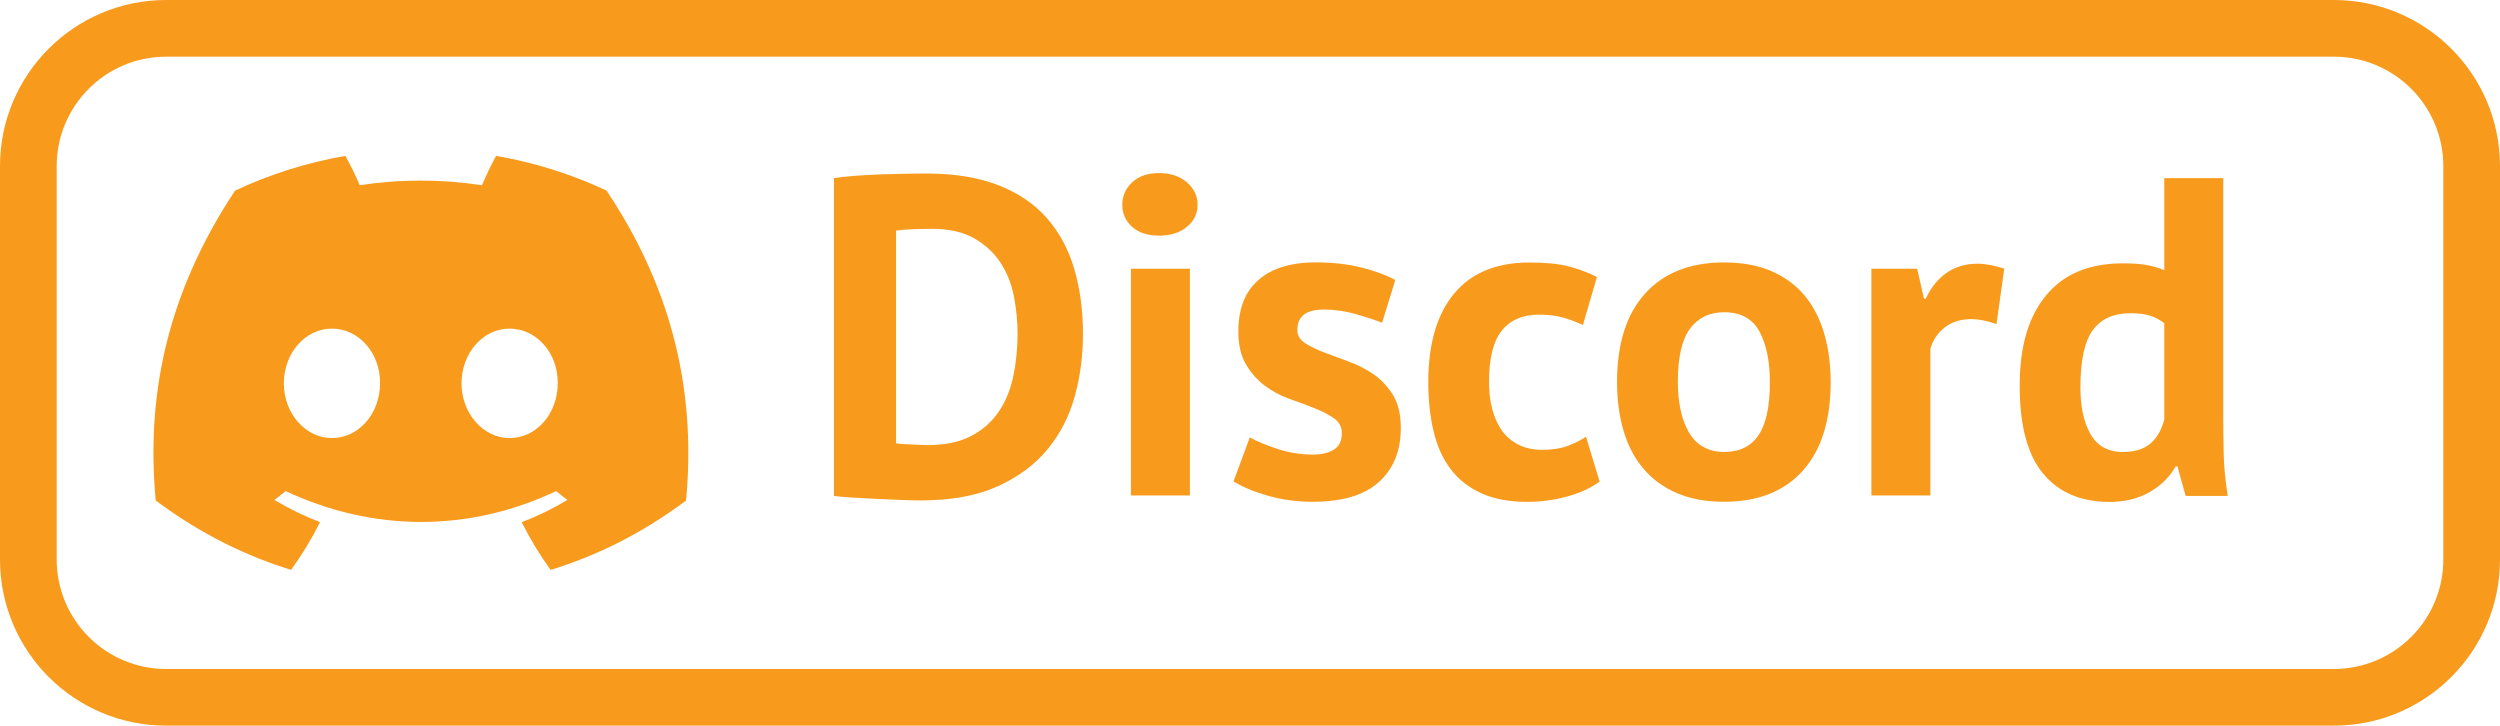
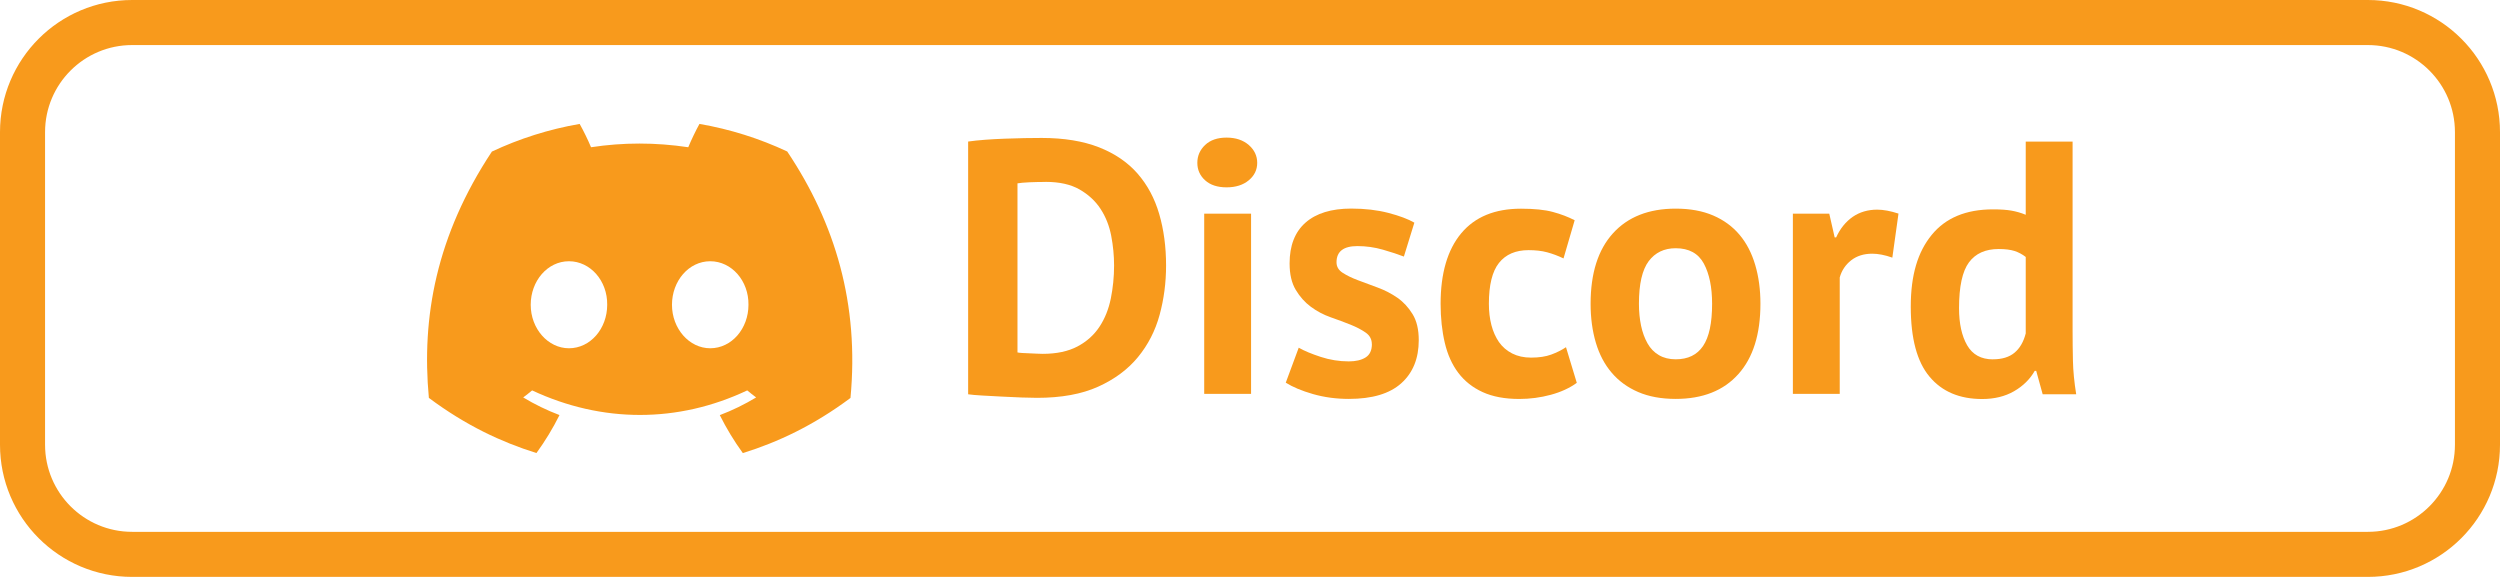
- <svg xmlns="http://www.w3.org/2000/svg" id="Layer_2" data-name="Layer 2" height="52" viewBox="0 0 352.85 102.42">
+ <svg xmlns="http://www.w3.org/2000/svg" id="Layer_2" height="52" data-name="Layer 2" viewBox="0 0 443.84 102.42">
  <defs>
    <style>
      .cls-1 {
        fill: #f89a1c;
      }

      .cls-2 {
        fill: none;
        stroke: #f89a1c;
        stroke-miterlimit: 10;
        stroke-width: 8px;
      }
    </style>
  </defs>
  <g id="Layer_4" data-name="Layer 4">
-     <rect class="cls-2" x="4" y="4" width="344.85" height="94.42" rx="19.46" ry="19.46" />
+     <rect class="cls-2" x="4" y="4" width="435.84" height="94.42" rx="19.46" ry="19.46" />
    <g>
-       <path class="cls-1" d="M117.7,25.13c.9-.13,1.91-.23,3.04-.32,1.13-.08,2.29-.15,3.49-.19,1.19-.04,2.36-.07,3.49-.1,1.13-.02,2.14-.03,3.04-.03,3.97,0,7.36,.56,10.18,1.66,2.82,1.11,5.1,2.67,6.85,4.67,1.75,2.01,3.03,4.39,3.84,7.17,.81,2.77,1.22,5.82,1.22,9.15,0,3.03-.38,5.95-1.15,8.77-.77,2.82-2.05,5.31-3.84,7.49-1.79,2.18-4.15,3.93-7.07,5.25-2.92,1.32-6.54,1.98-10.85,1.98-.68,0-1.59-.02-2.72-.06-1.13-.04-2.3-.1-3.52-.16-1.22-.06-2.38-.13-3.49-.19-1.11-.06-1.94-.14-2.5-.22V25.13Zm13.76,7.17c-.94,0-1.89,.02-2.85,.06-.96,.04-1.67,.11-2.14,.19v30.02c.17,.04,.46,.08,.86,.1,.4,.02,.84,.04,1.31,.06,.47,.02,.92,.04,1.34,.06,.43,.02,.75,.03,.96,.03,2.47,0,4.53-.44,6.18-1.31,1.64-.87,2.94-2.04,3.9-3.49,.96-1.45,1.63-3.12,2.02-5.02,.38-1.9,.58-3.85,.58-5.86,0-1.75-.17-3.51-.51-5.28-.34-1.77-.97-3.36-1.89-4.77-.92-1.41-2.17-2.56-3.74-3.46-1.58-.9-3.58-1.34-6.02-1.34Z" />
-       <path class="cls-1" d="M158.4,28.91c0-1.24,.46-2.29,1.38-3.17,.92-.87,2.19-1.31,3.81-1.31s2.93,.44,3.94,1.31c1,.88,1.5,1.93,1.5,3.17s-.5,2.27-1.5,3.1c-1,.83-2.31,1.25-3.94,1.25s-2.89-.42-3.81-1.25c-.92-.83-1.38-1.87-1.38-3.1Zm1.22,9.02h8.32v32h-8.32V37.93Z" />
-       <path class="cls-1" d="M189.38,61.1c0-.85-.36-1.54-1.09-2.05-.73-.51-1.62-.98-2.69-1.41-1.07-.43-2.24-.86-3.52-1.31-1.28-.45-2.45-1.07-3.52-1.86-1.07-.79-1.96-1.79-2.69-3.01-.73-1.22-1.09-2.78-1.09-4.7,0-3.16,.94-5.57,2.82-7.23,1.88-1.66,4.59-2.5,8.13-2.5,2.43,0,4.63,.26,6.59,.77,1.96,.51,3.5,1.09,4.61,1.73l-1.86,6.02c-.98-.38-2.22-.79-3.71-1.22-1.49-.43-3.01-.64-4.54-.64-2.48,0-3.71,.96-3.71,2.88,0,.77,.36,1.39,1.09,1.86,.73,.47,1.62,.91,2.69,1.31,1.07,.41,2.24,.84,3.52,1.31,1.28,.47,2.45,1.08,3.52,1.82,1.07,.75,1.96,1.72,2.69,2.91,.73,1.19,1.09,2.73,1.09,4.61,0,3.24-1.03,5.79-3.1,7.65-2.07,1.86-5.17,2.78-9.31,2.78-2.26,0-4.38-.29-6.37-.86s-3.6-1.25-4.83-2.02l2.3-6.21c.98,.56,2.28,1.1,3.9,1.63,1.62,.53,3.28,.8,4.99,.8,1.24,0,2.23-.23,2.98-.7,.75-.47,1.12-1.26,1.12-2.37Z" />
-       <path class="cls-1" d="M225.79,67.95c-1.28,.94-2.83,1.65-4.64,2.14s-3.68,.74-5.6,.74c-2.56,0-4.73-.41-6.5-1.22-1.77-.81-3.21-1.95-4.32-3.42-1.11-1.47-1.91-3.25-2.4-5.34-.49-2.09-.74-4.39-.74-6.91,0-5.42,1.22-9.59,3.65-12.51,2.43-2.92,5.97-4.38,10.62-4.38,2.35,0,4.23,.19,5.66,.58,1.43,.38,2.72,.88,3.87,1.47l-1.98,6.78c-.98-.47-1.95-.83-2.91-1.09s-2.06-.38-3.3-.38c-2.3,0-4.05,.76-5.25,2.27-1.2,1.51-1.79,3.94-1.79,7.26,0,1.37,.15,2.62,.45,3.78,.3,1.15,.75,2.15,1.34,3.01,.6,.85,1.38,1.53,2.34,2.02,.96,.49,2.08,.74,3.36,.74,1.41,0,2.6-.18,3.58-.54,.98-.36,1.86-.8,2.62-1.31l1.92,6.34Z" />
-       <path class="cls-1" d="M228.23,53.93c0-5.42,1.32-9.59,3.97-12.51,2.65-2.92,6.36-4.38,11.14-4.38,2.56,0,4.78,.41,6.66,1.22,1.88,.81,3.43,1.95,4.67,3.42,1.24,1.47,2.16,3.25,2.78,5.34,.62,2.09,.93,4.4,.93,6.91,0,5.42-1.31,9.59-3.94,12.51-2.62,2.92-6.33,4.38-11.1,4.38-2.56,0-4.78-.41-6.66-1.22-1.88-.81-3.45-1.95-4.7-3.42-1.26-1.47-2.2-3.25-2.82-5.34-.62-2.09-.93-4.39-.93-6.91Zm8.58,0c0,1.41,.13,2.71,.38,3.9s.64,2.24,1.15,3.14c.51,.9,1.18,1.59,2.02,2.08,.83,.49,1.82,.74,2.98,.74,2.18,0,3.8-.79,4.86-2.37,1.07-1.58,1.6-4.07,1.6-7.49,0-2.94-.49-5.32-1.47-7.14-.98-1.81-2.65-2.72-4.99-2.72-2.05,0-3.65,.77-4.8,2.3-1.15,1.54-1.73,4.05-1.73,7.55Z" />
-       <path class="cls-1" d="M281.79,45.74c-1.32-.47-2.52-.7-3.58-.7-1.49,0-2.74,.4-3.74,1.18-1,.79-1.68,1.8-2.02,3.04v20.67h-8.32V37.93h6.46l.96,4.22h.26c.72-1.58,1.71-2.79,2.94-3.65,1.24-.85,2.69-1.28,4.35-1.28,1.11,0,2.37,.24,3.78,.7l-1.09,7.81Z" />
-       <path class="cls-1" d="M313.79,58.67c0,1.79,.02,3.58,.06,5.38,.04,1.79,.23,3.78,.58,5.95h-5.95l-1.15-4.16h-.26c-.85,1.49-2.08,2.7-3.68,3.62-1.6,.92-3.49,1.38-5.66,1.38-4.01,0-7.13-1.32-9.34-3.97-2.22-2.64-3.33-6.78-3.33-12.42s1.24-9.71,3.71-12.74c2.47-3.03,6.1-4.54,10.88-4.54,1.32,0,2.41,.07,3.26,.22,.85,.15,1.71,.39,2.56,.74v-12.99h8.32V58.67Zm-14.14,5.12c1.62,0,2.9-.39,3.84-1.18,.94-.79,1.6-1.93,1.98-3.42v-13.57c-.6-.47-1.26-.82-1.98-1.06-.73-.23-1.66-.35-2.82-.35-2.35,0-4.11,.79-5.28,2.37-1.17,1.58-1.76,4.29-1.76,8.13,0,2.73,.48,4.93,1.44,6.59s2.49,2.5,4.58,2.5Z" />
+       <path class="cls-1" d="M171.87,25.13c.9-.13,1.91-.23,3.04-.32,1.13-.08,2.29-.15,3.49-.19,1.19-.04,2.36-.07,3.49-.1,1.13-.02,2.14-.03,3.04-.03,3.97,0,7.36,.56,10.18,1.66,2.82,1.11,5.1,2.67,6.85,4.67,1.75,2.01,3.03,4.39,3.84,7.17,.81,2.77,1.22,5.82,1.22,9.15,0,3.03-.38,5.95-1.15,8.77-.77,2.82-2.05,5.31-3.84,7.49-1.79,2.18-4.15,3.93-7.07,5.25-2.92,1.32-6.54,1.98-10.85,1.98-.68,0-1.59-.02-2.72-.06-1.13-.04-2.3-.1-3.52-.16-1.22-.06-2.38-.13-3.49-.19-1.11-.06-1.94-.14-2.5-.22V25.13Zm13.76,7.17c-.94,0-1.89,.02-2.85,.06-.96,.04-1.67,.11-2.14,.19v30.02c.17,.04,.46,.08,.86,.1,.4,.02,.84,.04,1.31,.06,.47,.02,.92,.04,1.34,.06,.43,.02,.75,.03,.96,.03,2.47,0,4.53-.44,6.18-1.31,1.64-.87,2.94-2.04,3.9-3.49,.96-1.45,1.63-3.12,2.02-5.02,.38-1.9,.58-3.85,.58-5.86,0-1.75-.17-3.51-.51-5.28-.34-1.77-.97-3.36-1.89-4.77-.92-1.41-2.17-2.56-3.74-3.46-1.58-.9-3.58-1.34-6.02-1.34Z" />
+       <path class="cls-1" d="M212.57,28.91c0-1.24,.46-2.29,1.38-3.17,.92-.87,2.19-1.31,3.81-1.31s2.93,.44,3.94,1.31c1,.88,1.5,1.93,1.5,3.17s-.5,2.27-1.5,3.1c-1,.83-2.31,1.25-3.94,1.25s-2.89-.42-3.81-1.25c-.92-.83-1.38-1.87-1.38-3.1Zm1.22,9.02h8.32v32h-8.32V37.93Z" />
+       <path class="cls-1" d="M243.55,61.1c0-.85-.36-1.54-1.09-2.05-.73-.51-1.62-.98-2.69-1.41-1.07-.43-2.24-.86-3.52-1.31-1.28-.45-2.45-1.07-3.52-1.86-1.07-.79-1.96-1.79-2.69-3.01-.73-1.22-1.09-2.78-1.09-4.7,0-3.16,.94-5.57,2.82-7.23,1.88-1.66,4.59-2.5,8.13-2.5,2.43,0,4.63,.26,6.59,.77,1.96,.51,3.5,1.09,4.61,1.73l-1.86,6.02c-.98-.38-2.22-.79-3.71-1.22-1.49-.43-3.01-.64-4.54-.64-2.48,0-3.71,.96-3.71,2.88,0,.77,.36,1.39,1.09,1.86,.73,.47,1.62,.91,2.69,1.31,1.07,.41,2.24,.84,3.52,1.31,1.28,.47,2.45,1.08,3.52,1.82,1.07,.75,1.96,1.72,2.69,2.91,.73,1.19,1.09,2.73,1.09,4.61,0,3.24-1.03,5.79-3.1,7.65-2.07,1.86-5.17,2.78-9.31,2.78-2.26,0-4.38-.29-6.37-.86s-3.6-1.25-4.83-2.02l2.3-6.21c.98,.56,2.28,1.1,3.9,1.63,1.62,.53,3.28,.8,4.99,.8,1.24,0,2.23-.23,2.98-.7,.75-.47,1.12-1.26,1.12-2.37Z" />
+       <path class="cls-1" d="M279.96,67.95c-1.28,.94-2.83,1.65-4.64,2.14s-3.68,.74-5.6,.74c-2.56,0-4.73-.41-6.5-1.22-1.77-.81-3.21-1.95-4.32-3.42-1.11-1.47-1.91-3.25-2.4-5.34-.49-2.09-.74-4.39-.74-6.91,0-5.42,1.22-9.59,3.65-12.51,2.43-2.92,5.97-4.38,10.62-4.38,2.35,0,4.23,.19,5.66,.58,1.43,.38,2.72,.88,3.87,1.47l-1.98,6.78c-.98-.47-1.95-.83-2.91-1.09s-2.06-.38-3.3-.38c-2.3,0-4.05,.76-5.25,2.27-1.2,1.51-1.79,3.94-1.79,7.26,0,1.37,.15,2.62,.45,3.78,.3,1.15,.75,2.15,1.34,3.01,.6,.85,1.38,1.53,2.34,2.02,.96,.49,2.08,.74,3.36,.74,1.41,0,2.6-.18,3.58-.54,.98-.36,1.86-.8,2.62-1.31l1.92,6.34Z" />
+       <path class="cls-1" d="M282.39,53.93c0-5.42,1.32-9.59,3.97-12.51,2.65-2.92,6.36-4.38,11.14-4.38,2.56,0,4.78,.41,6.66,1.22,1.88,.81,3.43,1.95,4.67,3.42,1.24,1.47,2.16,3.25,2.78,5.34,.62,2.09,.93,4.4,.93,6.91,0,5.42-1.31,9.59-3.94,12.51-2.62,2.92-6.33,4.38-11.1,4.38-2.56,0-4.78-.41-6.66-1.22-1.88-.81-3.45-1.95-4.7-3.42-1.26-1.47-2.2-3.25-2.82-5.34-.62-2.09-.93-4.39-.93-6.91Zm8.58,0c0,1.41,.13,2.71,.38,3.9s.64,2.24,1.15,3.14c.51,.9,1.18,1.59,2.02,2.08,.83,.49,1.82,.74,2.98,.74,2.18,0,3.8-.79,4.86-2.37,1.07-1.58,1.6-4.07,1.6-7.49,0-2.94-.49-5.32-1.47-7.14-.98-1.81-2.65-2.72-4.99-2.72-2.05,0-3.65,.77-4.8,2.3-1.15,1.54-1.73,4.05-1.73,7.55Z" />
+       <path class="cls-1" d="M335.96,45.74c-1.32-.47-2.52-.7-3.58-.7-1.49,0-2.74,.4-3.74,1.18-1,.79-1.68,1.8-2.02,3.04v20.67h-8.32V37.93h6.46l.96,4.22h.26c.72-1.58,1.71-2.79,2.94-3.65,1.24-.85,2.69-1.28,4.35-1.28,1.11,0,2.37,.24,3.78,.7l-1.09,7.81Z" />
+       <path class="cls-1" d="M367.96,58.67c0,1.79,.02,3.58,.06,5.38,.04,1.79,.23,3.78,.58,5.95h-5.95l-1.15-4.16h-.26c-.85,1.49-2.08,2.7-3.68,3.62-1.6,.92-3.49,1.38-5.66,1.38-4.01,0-7.13-1.32-9.34-3.97-2.22-2.64-3.33-6.78-3.33-12.42s1.24-9.71,3.71-12.74c2.47-3.03,6.1-4.54,10.88-4.54,1.32,0,2.41,.07,3.26,.22,.85,.15,1.71,.39,2.56,.74v-12.99h8.32V58.67Zm-14.14,5.12c1.62,0,2.9-.39,3.84-1.18,.94-.79,1.6-1.93,1.98-3.42v-13.57c-.6-.47-1.26-.82-1.98-1.06-.73-.23-1.66-.35-2.82-.35-2.35,0-4.11,.79-5.28,2.37-1.17,1.58-1.76,4.29-1.76,8.13,0,2.73,.48,4.93,1.44,6.59s2.49,2.5,4.58,2.5Z" />
    </g>
-     <path class="cls-1" d="M85.59,26.89c-4.89-2.29-10.11-3.95-15.57-4.89-.67,1.21-1.45,2.84-1.99,4.14-5.81-.87-11.56-.87-17.26,0-.54-1.3-1.34-2.93-2.02-4.14-5.47,.95-10.7,2.61-15.58,4.91-9.86,14.89-12.53,29.42-11.19,43.73,6.54,4.88,12.87,7.85,19.1,9.79,1.54-2.12,2.91-4.37,4.09-6.74-2.25-.85-4.41-1.91-6.44-3.13,.54-.4,1.07-.82,1.58-1.25,12.42,5.81,25.91,5.81,38.19,0,.52,.43,1.04,.85,1.58,1.25-2.04,1.23-4.2,2.29-6.45,3.14,1.18,2.36,2.55,4.62,4.09,6.74,6.23-1.94,12.57-4.91,19.11-9.79,1.57-16.6-2.68-30.99-11.22-43.74ZM46.85,61.83c-3.73,0-6.79-3.48-6.79-7.72s2.99-7.73,6.79-7.73,6.85,3.48,6.79,7.73c0,4.24-2.99,7.72-6.79,7.72Zm25.08,0c-3.73,0-6.79-3.48-6.79-7.72s2.99-7.73,6.79-7.73,6.85,3.48,6.79,7.73c0,4.24-2.99,7.72-6.79,7.72Z" />
+     <path class="cls-1" d="M139.75,26.89c-4.89-2.29-10.11-3.95-15.57-4.89-.67,1.21-1.45,2.84-1.99,4.14-5.81-.87-11.56-.87-17.26,0-.54-1.3-1.34-2.93-2.02-4.14-5.47,.95-10.7,2.61-15.58,4.91-9.86,14.89-12.53,29.42-11.19,43.73,6.54,4.88,12.87,7.85,19.1,9.79,1.54-2.12,2.91-4.37,4.09-6.74-2.25-.85-4.41-1.91-6.44-3.13,.54-.4,1.07-.82,1.58-1.25,12.42,5.81,25.91,5.81,38.19,0,.52,.43,1.04,.85,1.58,1.25-2.04,1.23-4.2,2.29-6.45,3.14,1.18,2.36,2.55,4.62,4.09,6.74,6.23-1.94,12.57-4.91,19.11-9.79,1.57-16.6-2.68-30.99-11.22-43.74Zm-38.74,34.94c-3.73,0-6.79-3.48-6.79-7.72s2.99-7.73,6.79-7.73,6.85,3.48,6.79,7.73c0,4.24-2.99,7.72-6.79,7.72Zm25.08,0c-3.73,0-6.79-3.48-6.79-7.72s2.99-7.73,6.79-7.73,6.85,3.48,6.79,7.73c0,4.24-2.99,7.72-6.79,7.72Z" />
  </g>
</svg>
